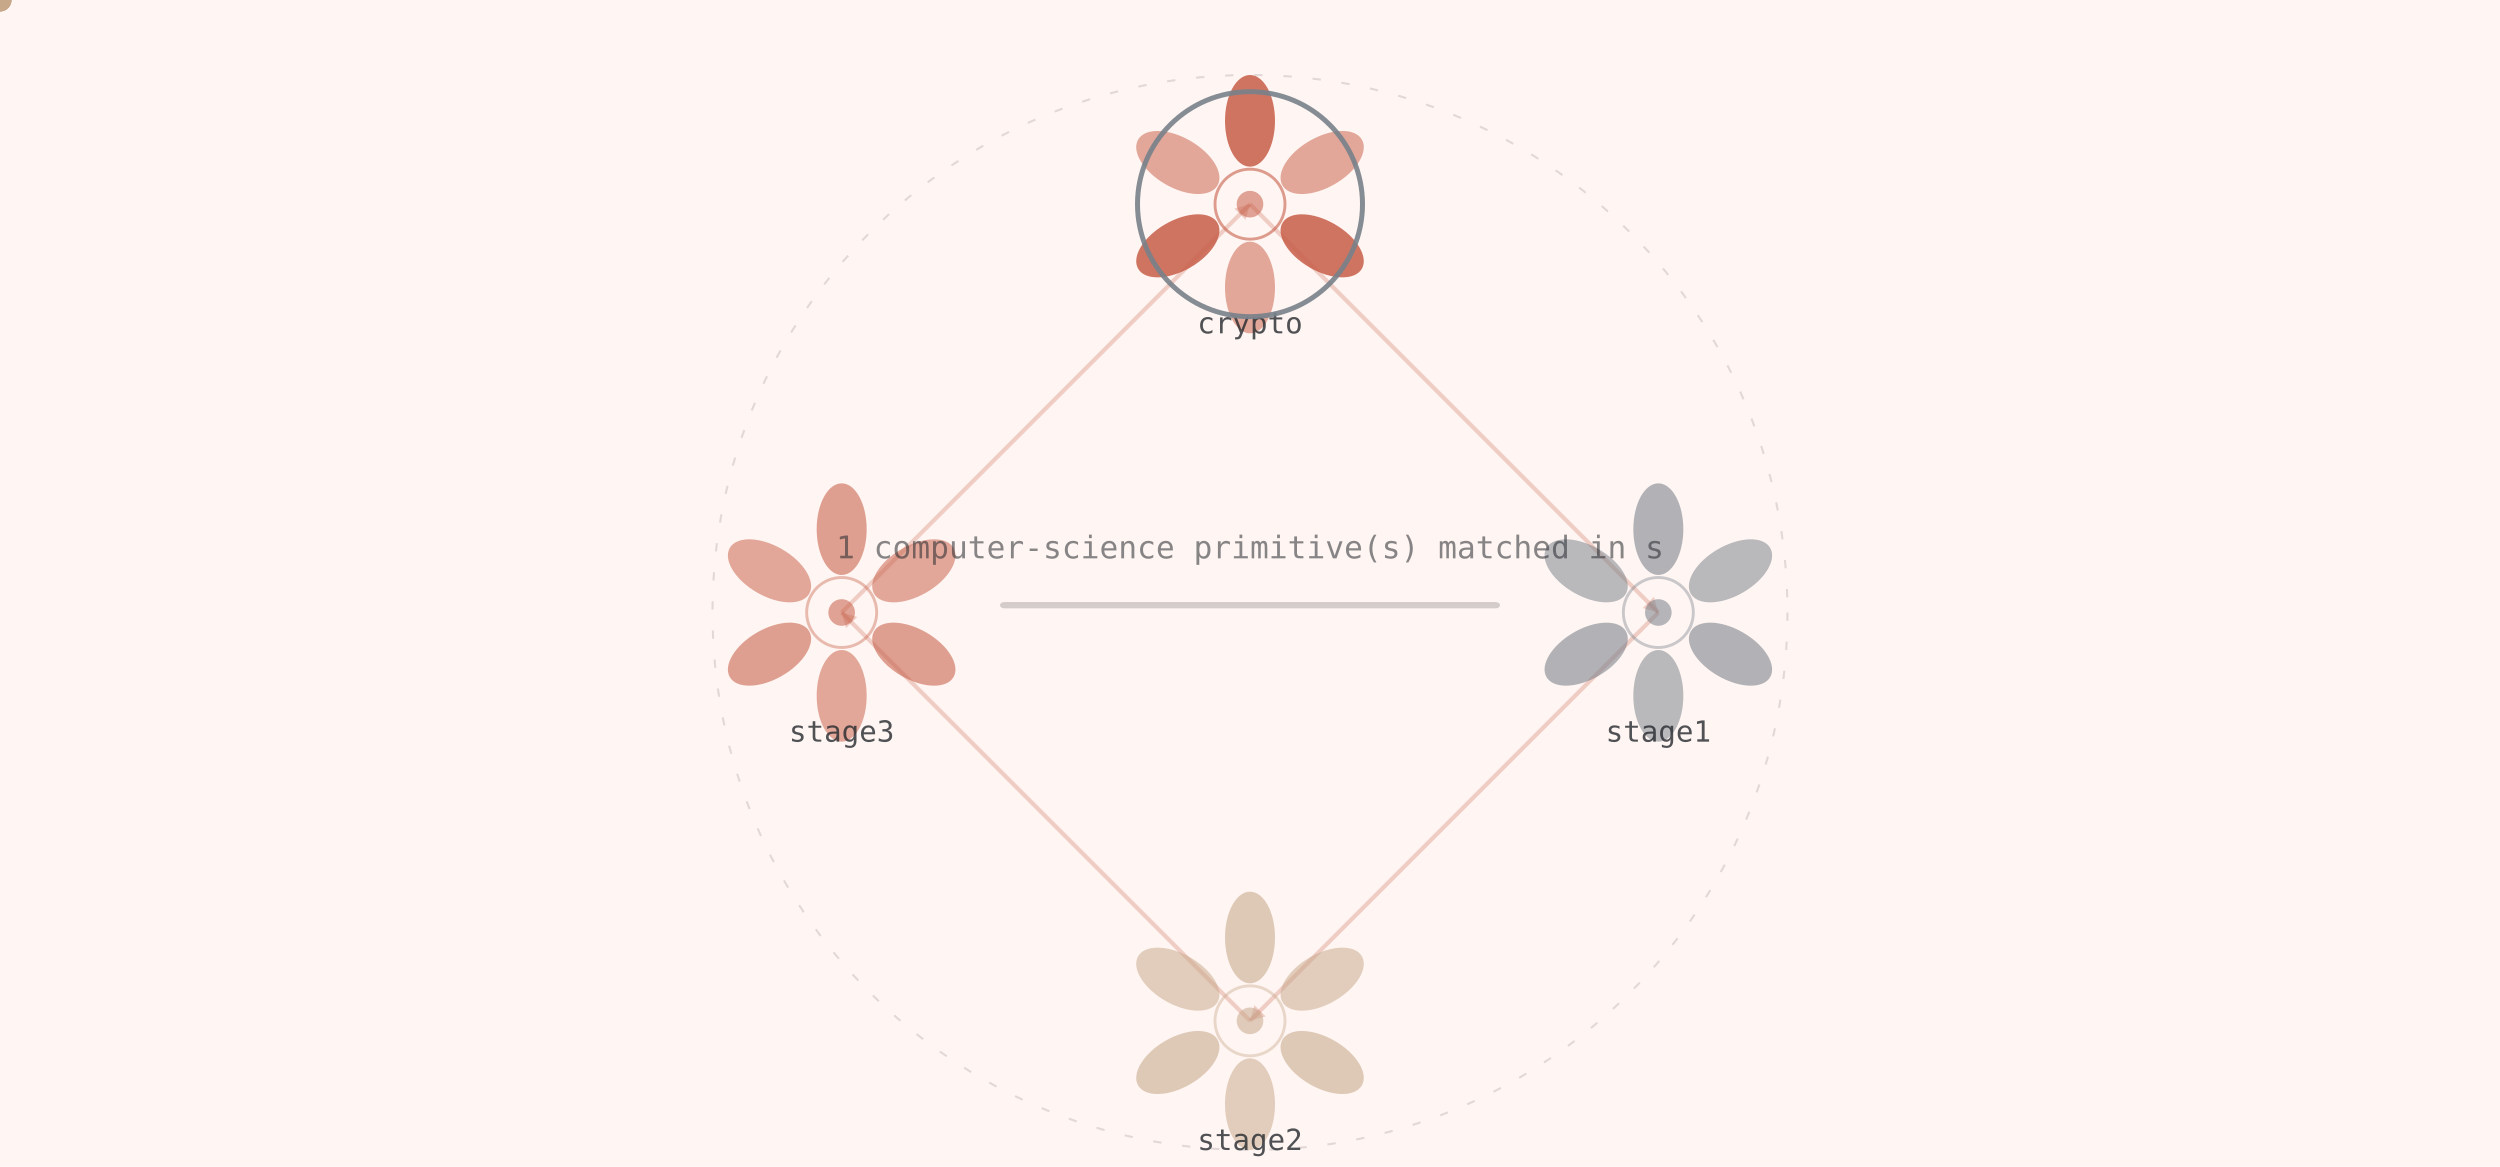
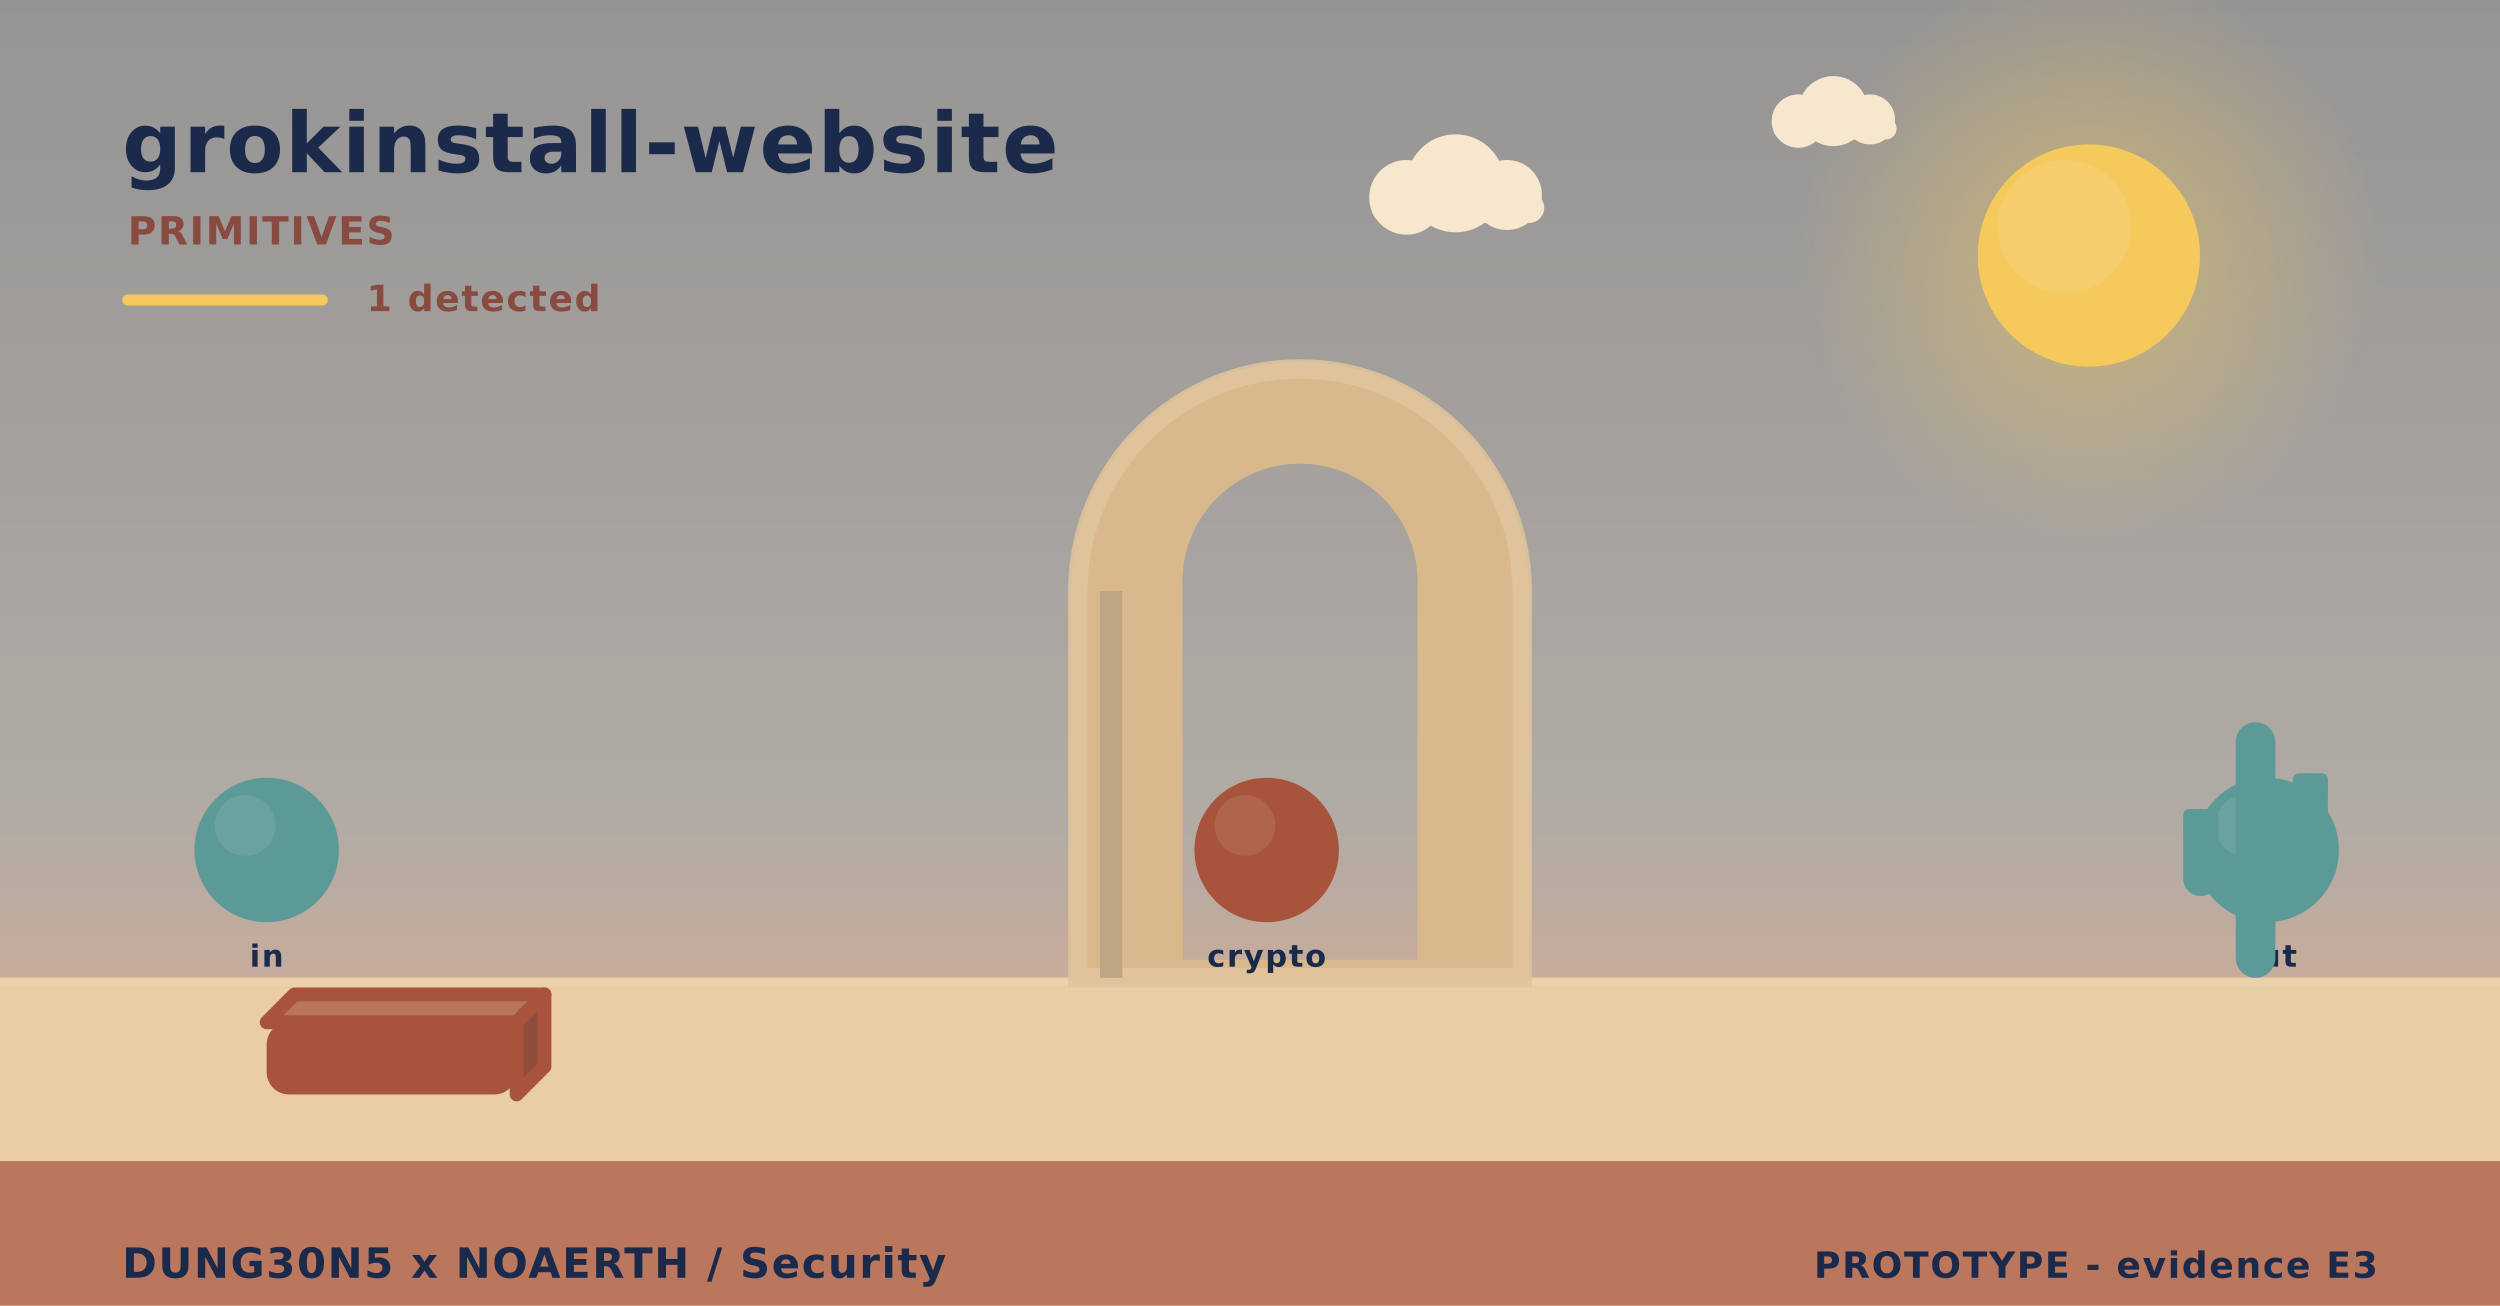
- <svg xmlns="http://www.w3.org/2000/svg" viewBox="0 0 1200 560" width="1200" height="560" role="img" aria-label="grokinstall-website state machine">
-   <rect width="1200" height="560" fill="#fff5f2" />
-   <defs>
-     <linearGradient id="gs" x1="0" y1="0" x2="1" y2="1">
-       <stop offset="0%" stop-color="#c75f48" />
-       <stop offset="100%" stop-color="#78818a" />
-     </linearGradient>
-   </defs>
-   <circle cx="600.00" cy="294.00" r="258.00" fill="none" stroke="rgba(37,40,46,0.140)" stroke-width="1.00" opacity="1.00" stroke-dasharray="4 10" />
-   <line x1="600.00" y1="98.00" x2="796.00" y2="294.00" stroke="rgba(199,95,72,0.500)" stroke-width="2.00" opacity="0.55" />
-   <polygon points="796.00,294.00 793.88,286.50 788.50,291.88" fill="rgba(199,95,72,0.500)" opacity="0.55" />
-   <g opacity="0.9">
-     <circle cx="0.00" cy="0.00" r="5.50" fill="#c7a88a" opacity="1.00" />
-     <animateTransform attributeName="transform" type="translate" values="600.00,98.00 796.00,294.00" dur="4.65s" begin="0.0s" repeatCount="indefinite" />
-     <animateTransform attributeName="transform" type="translate" values="796.00,294.00 600.00,98.00" dur="4.65s" begin="2.325s" repeatCount="indefinite" />
+ <svg xmlns="http://www.w3.org/2000/svg" width="900" height="470" viewBox="0 0 900 470" role="img" aria-label="grokinstall-website - how it behaves">
+   <linearGradient id="skys" x1="0" y1="0" x2="0" y2="1">
+     <stop offset="0" stop-color="#959494" />
+     <stop offset="0.62" stop-color="#b0aba4" />
+     <stop offset="1" stop-color="#f3ad8a" />
+   </linearGradient>
+   <rect width="900" height="470" fill="url(#skys)" />
+   <radialGradient id="suns">
+     <stop offset="0.35" stop-color="#f5c95c" stop-opacity="0.34" />
+     <stop offset="1" stop-color="#f5c95c" stop-opacity="0" />
+   </radialGradient>
+   <circle cx="752" cy="92" r="104" fill="url(#suns)" />
+   <circle cx="752" cy="92" r="40" fill="#f5c95c" />
+   <circle cx="743.2" cy="81.6" r="24" fill="#f5d27e" opacity="0.5" />
+   <g>
+     <circle cx="524" cy="66" r="17.64" fill="#f6e7ce" />
+     <circle cx="506.36" cy="71.04" r="13.44" fill="#f6e7ce" />
+     <circle cx="542.48" cy="70.2" r="12.6" fill="#f6e7ce" />
+     <rect x="493.76" y="69.36" width="62.16" height="10.92" rx="5.46" fill="#f6e7ce" />
+     <animateTransform attributeName="transform" type="translate" values="0 0;24 0;0 0" dur="36s" begin="0s" repeatCount="indefinite" />
  </g>
-   <line x1="796.00" y1="294.00" x2="600.00" y2="490.00" stroke="rgba(199,95,72,0.500)" stroke-width="2.00" opacity="0.55" />
-   <polygon points="600.00,490.00 607.50,487.88 602.12,482.50" fill="rgba(199,95,72,0.500)" opacity="0.55" />
-   <g opacity="0.9">
-     <circle cx="0.00" cy="0.00" r="5.50" fill="#c7a88a" opacity="1.00" />
-     <animateTransform attributeName="transform" type="translate" values="796.00,294.00 600.00,490.00" dur="4.65s" begin="1.163s" repeatCount="indefinite" />
-     <animateTransform attributeName="transform" type="translate" values="600.00,490.00 796.00,294.00" dur="4.65s" begin="3.488s" repeatCount="indefinite" />
+   <g>
+     <circle cx="660" cy="40" r="12.6" fill="#f6e7ce" />
+     <circle cx="647.4" cy="43.6" r="9.6" fill="#f6e7ce" />
+     <circle cx="673.2" cy="43" r="9" fill="#f6e7ce" />
+     <rect x="638.4" y="42.4" width="44.4" height="7.8" rx="3.9" fill="#f6e7ce" />
+     <animateTransform attributeName="transform" type="translate" values="0 0;-18 0;0 0" dur="46s" begin="3s" repeatCount="indefinite" />
  </g>
-   <line x1="600.00" y1="490.00" x2="404.00" y2="294.00" stroke="rgba(199,95,72,0.500)" stroke-width="2.00" opacity="0.55" />
-   <polygon points="404.00,294.00 406.12,301.50 411.50,296.12" fill="rgba(199,95,72,0.500)" opacity="0.55" />
-   <g opacity="0.9">
-     <circle cx="0.00" cy="0.00" r="5.50" fill="#c7a88a" opacity="1.00" />
-     <animateTransform attributeName="transform" type="translate" values="600.00,490.00 404.00,294.00" dur="4.65s" begin="2.325s" repeatCount="indefinite" />
-     <animateTransform attributeName="transform" type="translate" values="404.00,294.00 600.00,490.00" dur="4.65s" begin="4.65s" repeatCount="indefinite" />
+   <rect x="0" y="352" width="900" height="118" fill="#e9cda3" />
+   <rect x="0" y="352" width="900" height="3" fill="#ebd1a9" />
+   <text x="44" y="62" font-family="Verdana,DejaVu Sans,sans-serif" font-size="30" font-weight="700" letter-spacing="0.6" fill="#1b2a4a" text-anchor="start">grokinstall-website</text>
+   <text x="46" y="88" font-family="Verdana,DejaVu Sans,sans-serif" font-size="14" font-weight="700" letter-spacing="0.6" fill="#894b3f" text-anchor="start">PRIMITIVES</text>
+   <rect x="44" y="106" width="74" height="4" rx="2" fill="#f5c95c" />
+   <text x="132" y="112" font-family="Verdana,DejaVu Sans,sans-serif" font-size="13" font-weight="700" letter-spacing="0.6" fill="#894b3f" text-anchor="start">1 detected</text>
+   <path d="M388,352 L388,212.8 A80,80 0 0 1 548,212.8 L548,352 Z M423.2,348 L423.2,209.22 A44.8,44.8 0 0 1 512.8,209.22 L512.8,348 Z" fill="#d9b98c" fill-rule="evenodd" stroke="#d9b98c" stroke-width="5" stroke-linejoin="round" />
+   <path d="M388,352 L388,212.8 A80,80 0 0 1 548,212.8 L548,352 Z" fill="none" stroke="#e0c49c" stroke-width="7" stroke-linecap="round" opacity="0.85" />
+   <rect x="396" y="212.8" width="8" height="139.2" fill="#bea583" />
+   <circle cx="96" cy="306" r="26" fill="#5b9a97" />
+   <circle cx="88.2" cy="297.16" r="10.92" fill="#7aa9a2" opacity="0.55" />
+   <text x="96" y="348" font-family="Verdana,DejaVu Sans,sans-serif" font-size="11" font-weight="700" letter-spacing="0.6" fill="#1b2a4a" text-anchor="middle">in</text>
+   <g>
+     <circle cx="456" cy="306" r="26" fill="#a8543c" />
+     <circle cx="448.2" cy="297.16" r="10.92" fill="#b87159" opacity="0.55" />
+     <animate attributeName="opacity" values="0.8;1;0.8" dur="4.6s" begin="0s" repeatCount="indefinite" />
  </g>
-   <line x1="404.00" y1="294.00" x2="600.00" y2="98.00" stroke="rgba(199,95,72,0.500)" stroke-width="2.00" opacity="0.55" />
-   <polygon points="600.00,98.00 592.50,100.12 597.88,105.50" fill="rgba(199,95,72,0.500)" opacity="0.55" />
-   <g opacity="0.9">
-     <circle cx="0.00" cy="0.00" r="5.50" fill="#c7a88a" opacity="1.00" />
-     <animateTransform attributeName="transform" type="translate" values="404.00,294.00 600.00,98.00" dur="4.65s" begin="3.488s" repeatCount="indefinite" />
-     <animateTransform attributeName="transform" type="translate" values="600.00,98.00 404.00,294.00" dur="4.65s" begin="5.812s" repeatCount="indefinite" />
-   </g>
-   <ellipse cx="600.00" cy="58.00" rx="12.00" ry="22.00" fill="rgba(199,95,72,0.900)" opacity="0.95" transform="rotate(0.0 600.00 58.00)" />
-   <ellipse cx="634.64" cy="78.00" rx="12.00" ry="22.00" fill="rgba(199,95,72,0.550)" opacity="0.95" transform="rotate(60.0 634.64 78.00)" />
-   <ellipse cx="634.64" cy="118.00" rx="12.00" ry="22.00" fill="rgba(199,95,72,0.900)" opacity="0.95" transform="rotate(120.0 634.64 118.00)" />
-   <ellipse cx="600.00" cy="138.00" rx="12.00" ry="22.00" fill="rgba(199,95,72,0.550)" opacity="0.95" transform="rotate(180.0 600.00 138.00)" />
-   <ellipse cx="565.36" cy="118.00" rx="12.00" ry="22.00" fill="rgba(199,95,72,0.900)" opacity="0.95" transform="rotate(240.0 565.36 118.00)" />
-   <ellipse cx="565.36" cy="78.00" rx="12.00" ry="22.00" fill="rgba(199,95,72,0.550)" opacity="0.95" transform="rotate(300.0 565.36 78.00)" />
-   <circle cx="600.00" cy="98.00" r="16.80" fill="none" stroke="rgba(199,95,72,0.900)" stroke-width="1.40" opacity="0.66" />
-   <circle cx="600.00" cy="98.00" r="6.40" fill="rgba(199,95,72,0.550)" opacity="1.00" />
-   <text x="600" y="160" font-family="ui-monospace,Menlo,monospace" font-size="14" fill="rgba(37,40,46,0.800)" text-anchor="middle">crypto</text>
-   <g>
-     <circle cx="600.00" cy="98.00" r="54.00" fill="none" stroke="#78818a" stroke-width="2.40" opacity="0.90" />
-     <animate attributeName="opacity" values="0.25;1.0;0.25" dur="9.3s" begin="0.0s" repeatCount="indefinite" />
-   </g>
-   <ellipse cx="796.00" cy="254.00" rx="12.00" ry="22.00" fill="rgba(120,129,138,0.600)" opacity="0.95" transform="rotate(0.0 796.00 254.00)" />
-   <ellipse cx="830.64" cy="274.00" rx="12.00" ry="22.00" fill="rgba(120,129,138,0.550)" opacity="0.95" transform="rotate(60.0 830.64 274.00)" />
-   <ellipse cx="830.64" cy="314.00" rx="12.00" ry="22.00" fill="rgba(120,129,138,0.600)" opacity="0.95" transform="rotate(120.0 830.64 314.00)" />
-   <ellipse cx="796.00" cy="334.00" rx="12.00" ry="22.00" fill="rgba(120,129,138,0.550)" opacity="0.95" transform="rotate(180.0 796.00 334.00)" />
-   <ellipse cx="761.36" cy="314.00" rx="12.00" ry="22.00" fill="rgba(120,129,138,0.600)" opacity="0.95" transform="rotate(240.0 761.36 314.00)" />
-   <ellipse cx="761.36" cy="274.00" rx="12.00" ry="22.00" fill="rgba(120,129,138,0.550)" opacity="0.95" transform="rotate(300.0 761.36 274.00)" />
-   <circle cx="796.00" cy="294.00" r="16.80" fill="none" stroke="rgba(120,129,138,0.600)" stroke-width="1.40" opacity="0.66" />
-   <circle cx="796.00" cy="294.00" r="6.40" fill="rgba(120,129,138,0.550)" opacity="1.00" />
-   <text x="796" y="356" font-family="ui-monospace,Menlo,monospace" font-size="14" fill="rgba(37,40,46,0.800)" text-anchor="middle">stage1</text>
-   <ellipse cx="600.00" cy="450.00" rx="12.00" ry="22.00" fill="rgba(199,168,138,0.600)" opacity="0.95" transform="rotate(0.0 600.00 450.00)" />
-   <ellipse cx="634.64" cy="470.00" rx="12.00" ry="22.00" fill="rgba(199,168,138,0.550)" opacity="0.95" transform="rotate(60.0 634.64 470.00)" />
-   <ellipse cx="634.64" cy="510.00" rx="12.00" ry="22.00" fill="rgba(199,168,138,0.600)" opacity="0.95" transform="rotate(120.0 634.64 510.00)" />
-   <ellipse cx="600.00" cy="530.00" rx="12.00" ry="22.00" fill="rgba(199,168,138,0.550)" opacity="0.95" transform="rotate(180.0 600.00 530.00)" />
-   <ellipse cx="565.36" cy="510.00" rx="12.00" ry="22.00" fill="rgba(199,168,138,0.600)" opacity="0.95" transform="rotate(240.0 565.36 510.00)" />
-   <ellipse cx="565.36" cy="470.00" rx="12.00" ry="22.00" fill="rgba(199,168,138,0.550)" opacity="0.95" transform="rotate(300.0 565.36 470.00)" />
-   <circle cx="600.00" cy="490.00" r="16.80" fill="none" stroke="rgba(199,168,138,0.600)" stroke-width="1.40" opacity="0.66" />
-   <circle cx="600.00" cy="490.00" r="6.40" fill="rgba(199,168,138,0.550)" opacity="1.00" />
-   <text x="600" y="552" font-family="ui-monospace,Menlo,monospace" font-size="14" fill="rgba(37,40,46,0.800)" text-anchor="middle">stage2</text>
-   <ellipse cx="404.00" cy="254.00" rx="12.00" ry="22.00" fill="rgba(199,95,72,0.600)" opacity="0.95" transform="rotate(0.0 404.00 254.00)" />
-   <ellipse cx="438.64" cy="274.00" rx="12.00" ry="22.00" fill="rgba(199,95,72,0.550)" opacity="0.95" transform="rotate(60.0 438.64 274.00)" />
-   <ellipse cx="438.64" cy="314.00" rx="12.00" ry="22.00" fill="rgba(199,95,72,0.600)" opacity="0.95" transform="rotate(120.0 438.64 314.00)" />
-   <ellipse cx="404.00" cy="334.00" rx="12.00" ry="22.00" fill="rgba(199,95,72,0.550)" opacity="0.95" transform="rotate(180.0 404.00 334.00)" />
-   <ellipse cx="369.36" cy="314.00" rx="12.00" ry="22.00" fill="rgba(199,95,72,0.600)" opacity="0.95" transform="rotate(240.0 369.36 314.00)" />
-   <ellipse cx="369.36" cy="274.00" rx="12.00" ry="22.00" fill="rgba(199,95,72,0.550)" opacity="0.95" transform="rotate(300.0 369.36 274.00)" />
-   <circle cx="404.00" cy="294.00" r="16.80" fill="none" stroke="rgba(199,95,72,0.600)" stroke-width="1.40" opacity="0.66" />
-   <circle cx="404.00" cy="294.00" r="6.40" fill="rgba(199,95,72,0.550)" opacity="1.00" />
-   <text x="404" y="356" font-family="ui-monospace,Menlo,monospace" font-size="14" fill="rgba(37,40,46,0.800)" text-anchor="middle">stage3</text>
-   <rect x="480.00" y="289.00" width="240.00" height="3.00" rx="2.00" fill="rgba(37,40,46,0.200)" opacity="1.00" />
-   <text x="600" y="268" font-family="ui-monospace,Menlo,monospace" font-size="15" fill="rgba(37,40,46,0.550)" text-anchor="middle">1 computer-science primitive(s) matched in s</text>
+   <text x="456" y="348" font-family="Verdana,DejaVu Sans,sans-serif" font-size="11" font-weight="700" letter-spacing="0.6" fill="#1b2a4a" text-anchor="middle">crypto</text>
+   <circle cx="816" cy="306" r="26" fill="#5b9a97" />
+   <circle cx="808.2" cy="297.16" r="10.92" fill="#7aa9a2" opacity="0.55" />
+   <text x="816" y="348" font-family="Verdana,DejaVu Sans,sans-serif" font-size="11" font-weight="700" letter-spacing="0.6" fill="#1b2a4a" text-anchor="middle">out</text>
+   <path d="M96,368 L186,368 L196,358 L106,358 Z" fill="#b9745c" stroke="#a8543c" stroke-width="5" stroke-linejoin="round" />
+   <path d="M186,368 L196,358 L196,384 L186,394 Z" fill="#904d3e" stroke="#a8543c" stroke-width="5" stroke-linejoin="round" />
+   <rect x="96" y="368" width="90" height="26" rx="8" fill="#a8543c" />
+   <rect x="804.86" y="260" width="14.28" height="92" rx="7.14" fill="#5b9a97" />
+   <rect x="785.96" y="291.28" width="12.6" height="31.28" rx="6.3" fill="#5b9a97" />
+   <rect x="785.96" y="291.28" width="12.6" height="9.2" rx="2.1" fill="#5b9a97" />
+   <rect x="825.44" y="278.4" width="12.6" height="31.28" rx="6.3" fill="#5b9a97" />
+   <rect x="825.44" y="278.4" width="12.6" height="9.2" rx="2.1" fill="#5b9a97" />
+   <rect x="0" y="418" width="900" height="52" rx="0" fill="#b87159" opacity="0.94" />
+   <text x="44" y="460" font-family="Verdana,DejaVu Sans,sans-serif" font-size="15" font-weight="700" letter-spacing="0.6" fill="#1b2a4a" text-anchor="start">DUNG30N5 x NOAERTH  /  Security</text>
+   <text x="856" y="460" font-family="Verdana,DejaVu Sans,sans-serif" font-size="13" font-weight="700" letter-spacing="0.6" fill="#1b2a4a" text-anchor="end">PROTOTYPE  -  evidence E3</text>
</svg>
